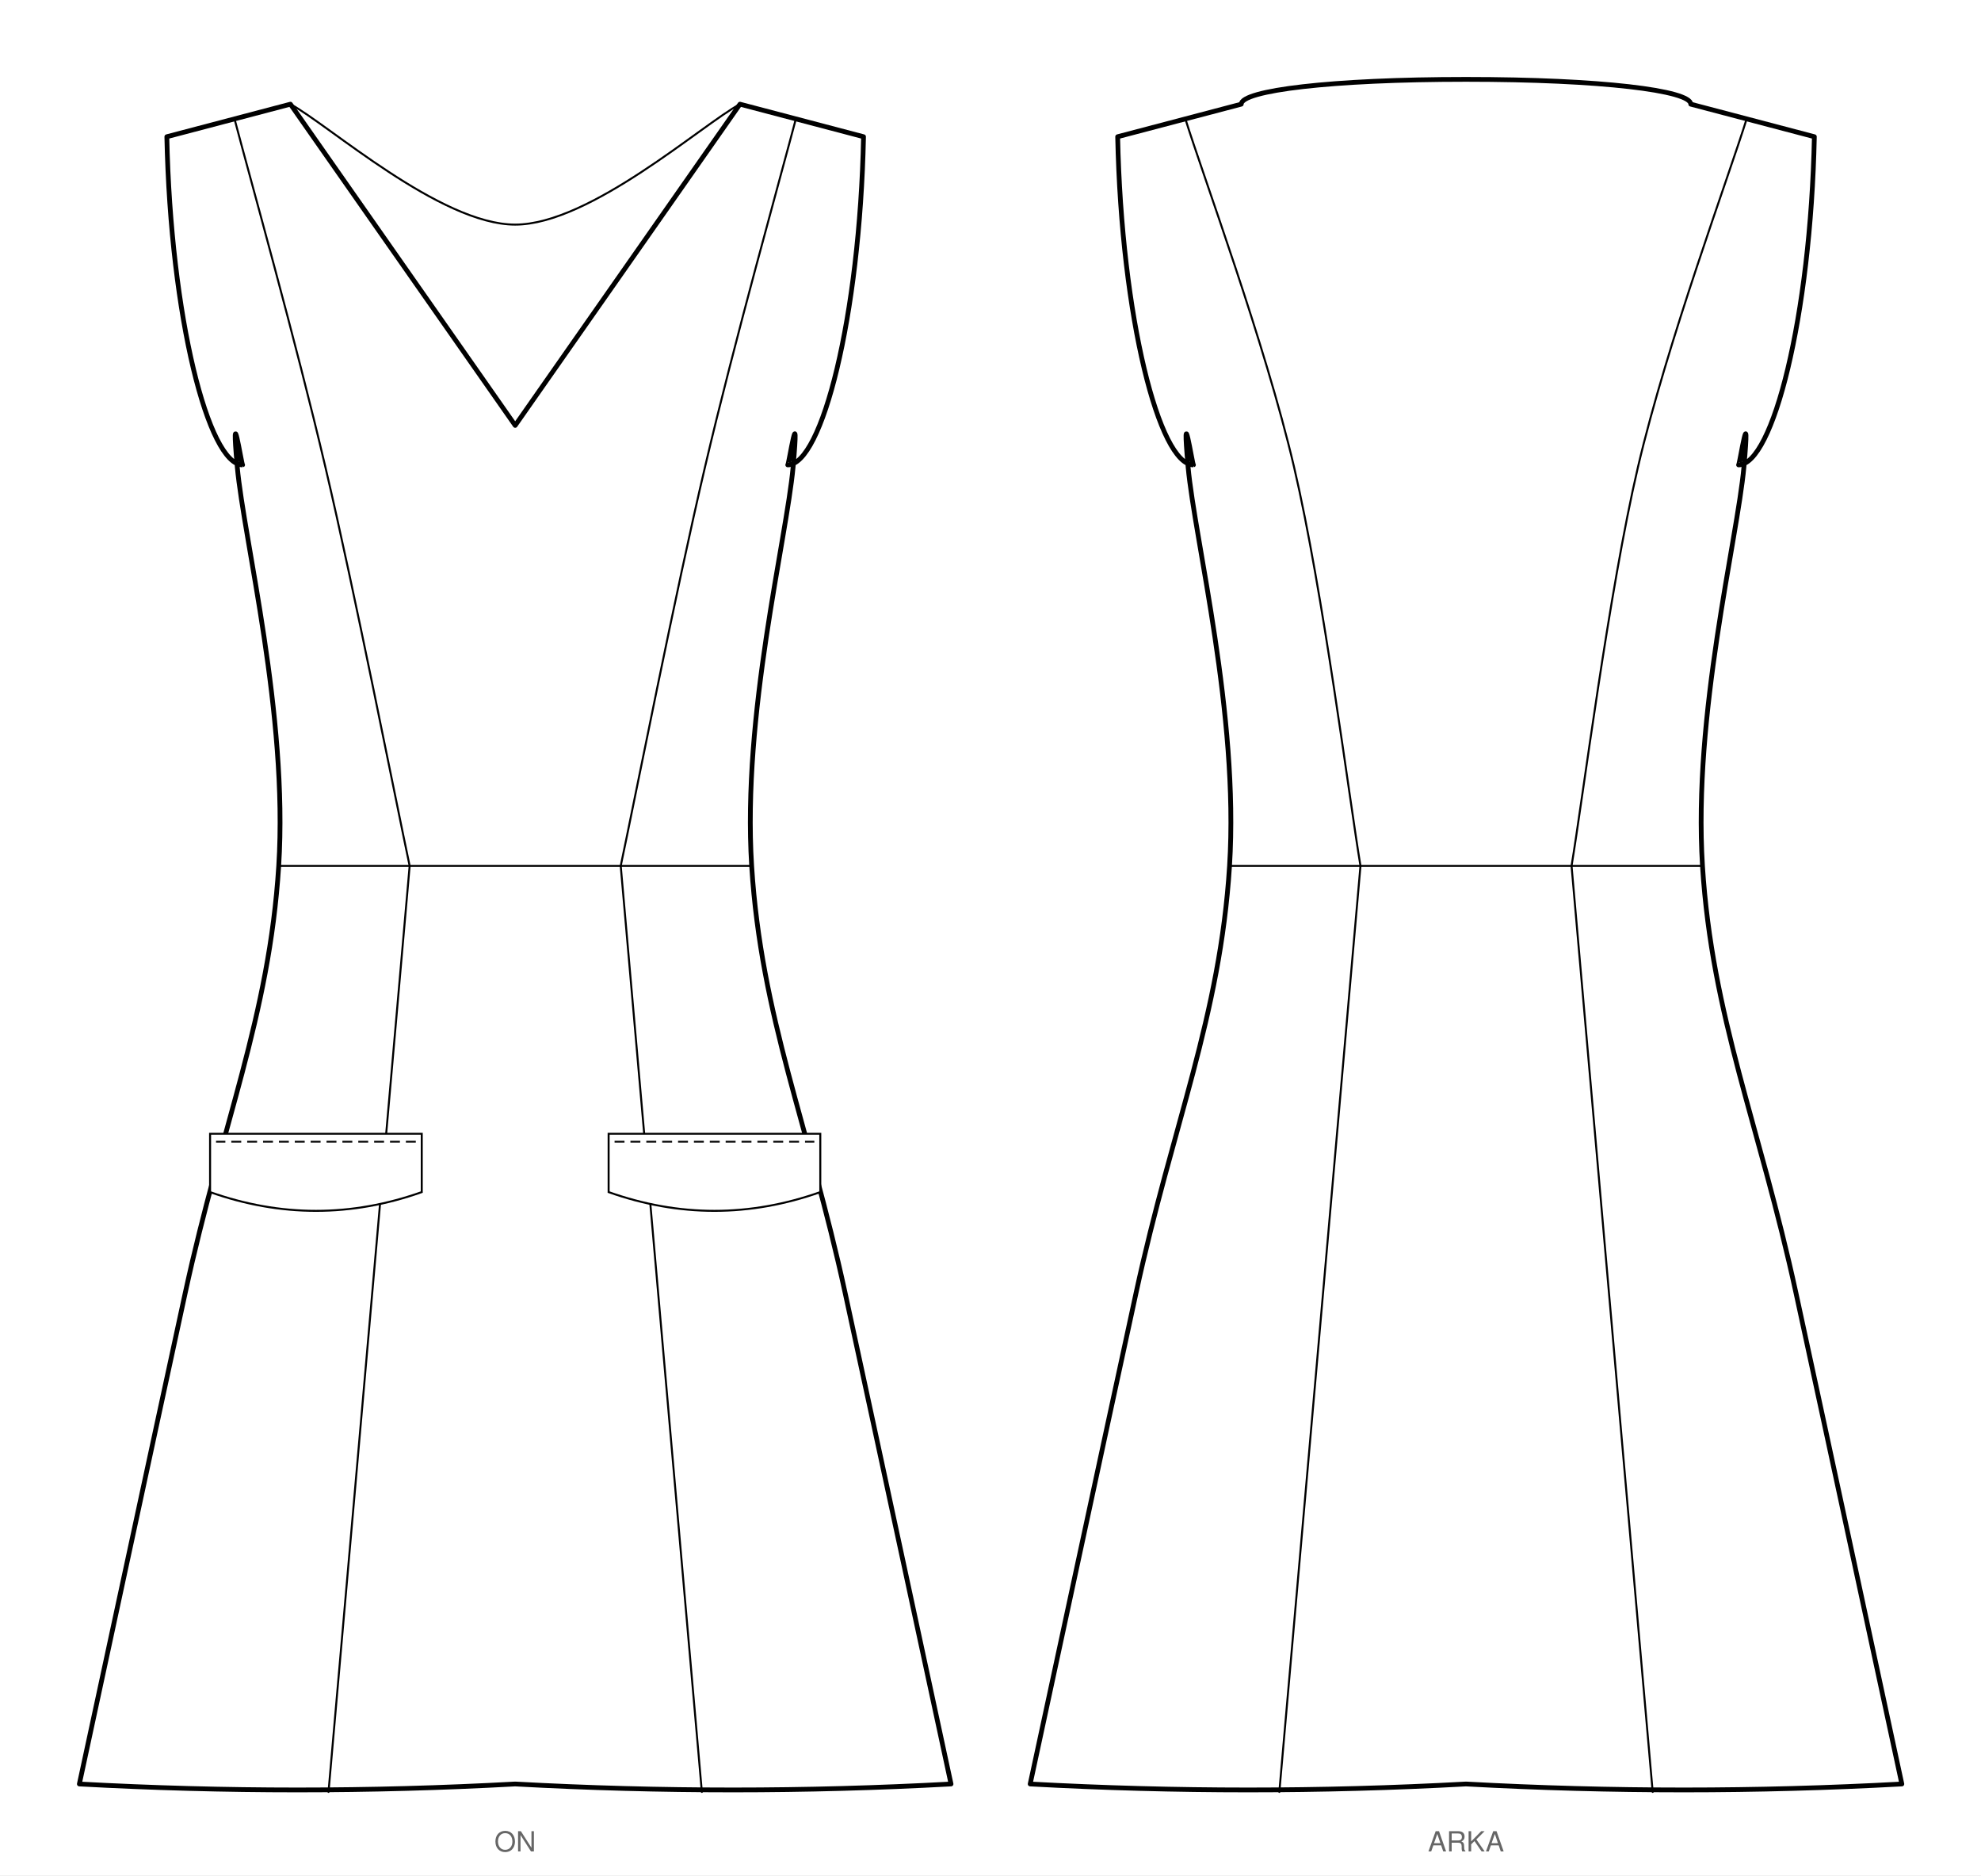
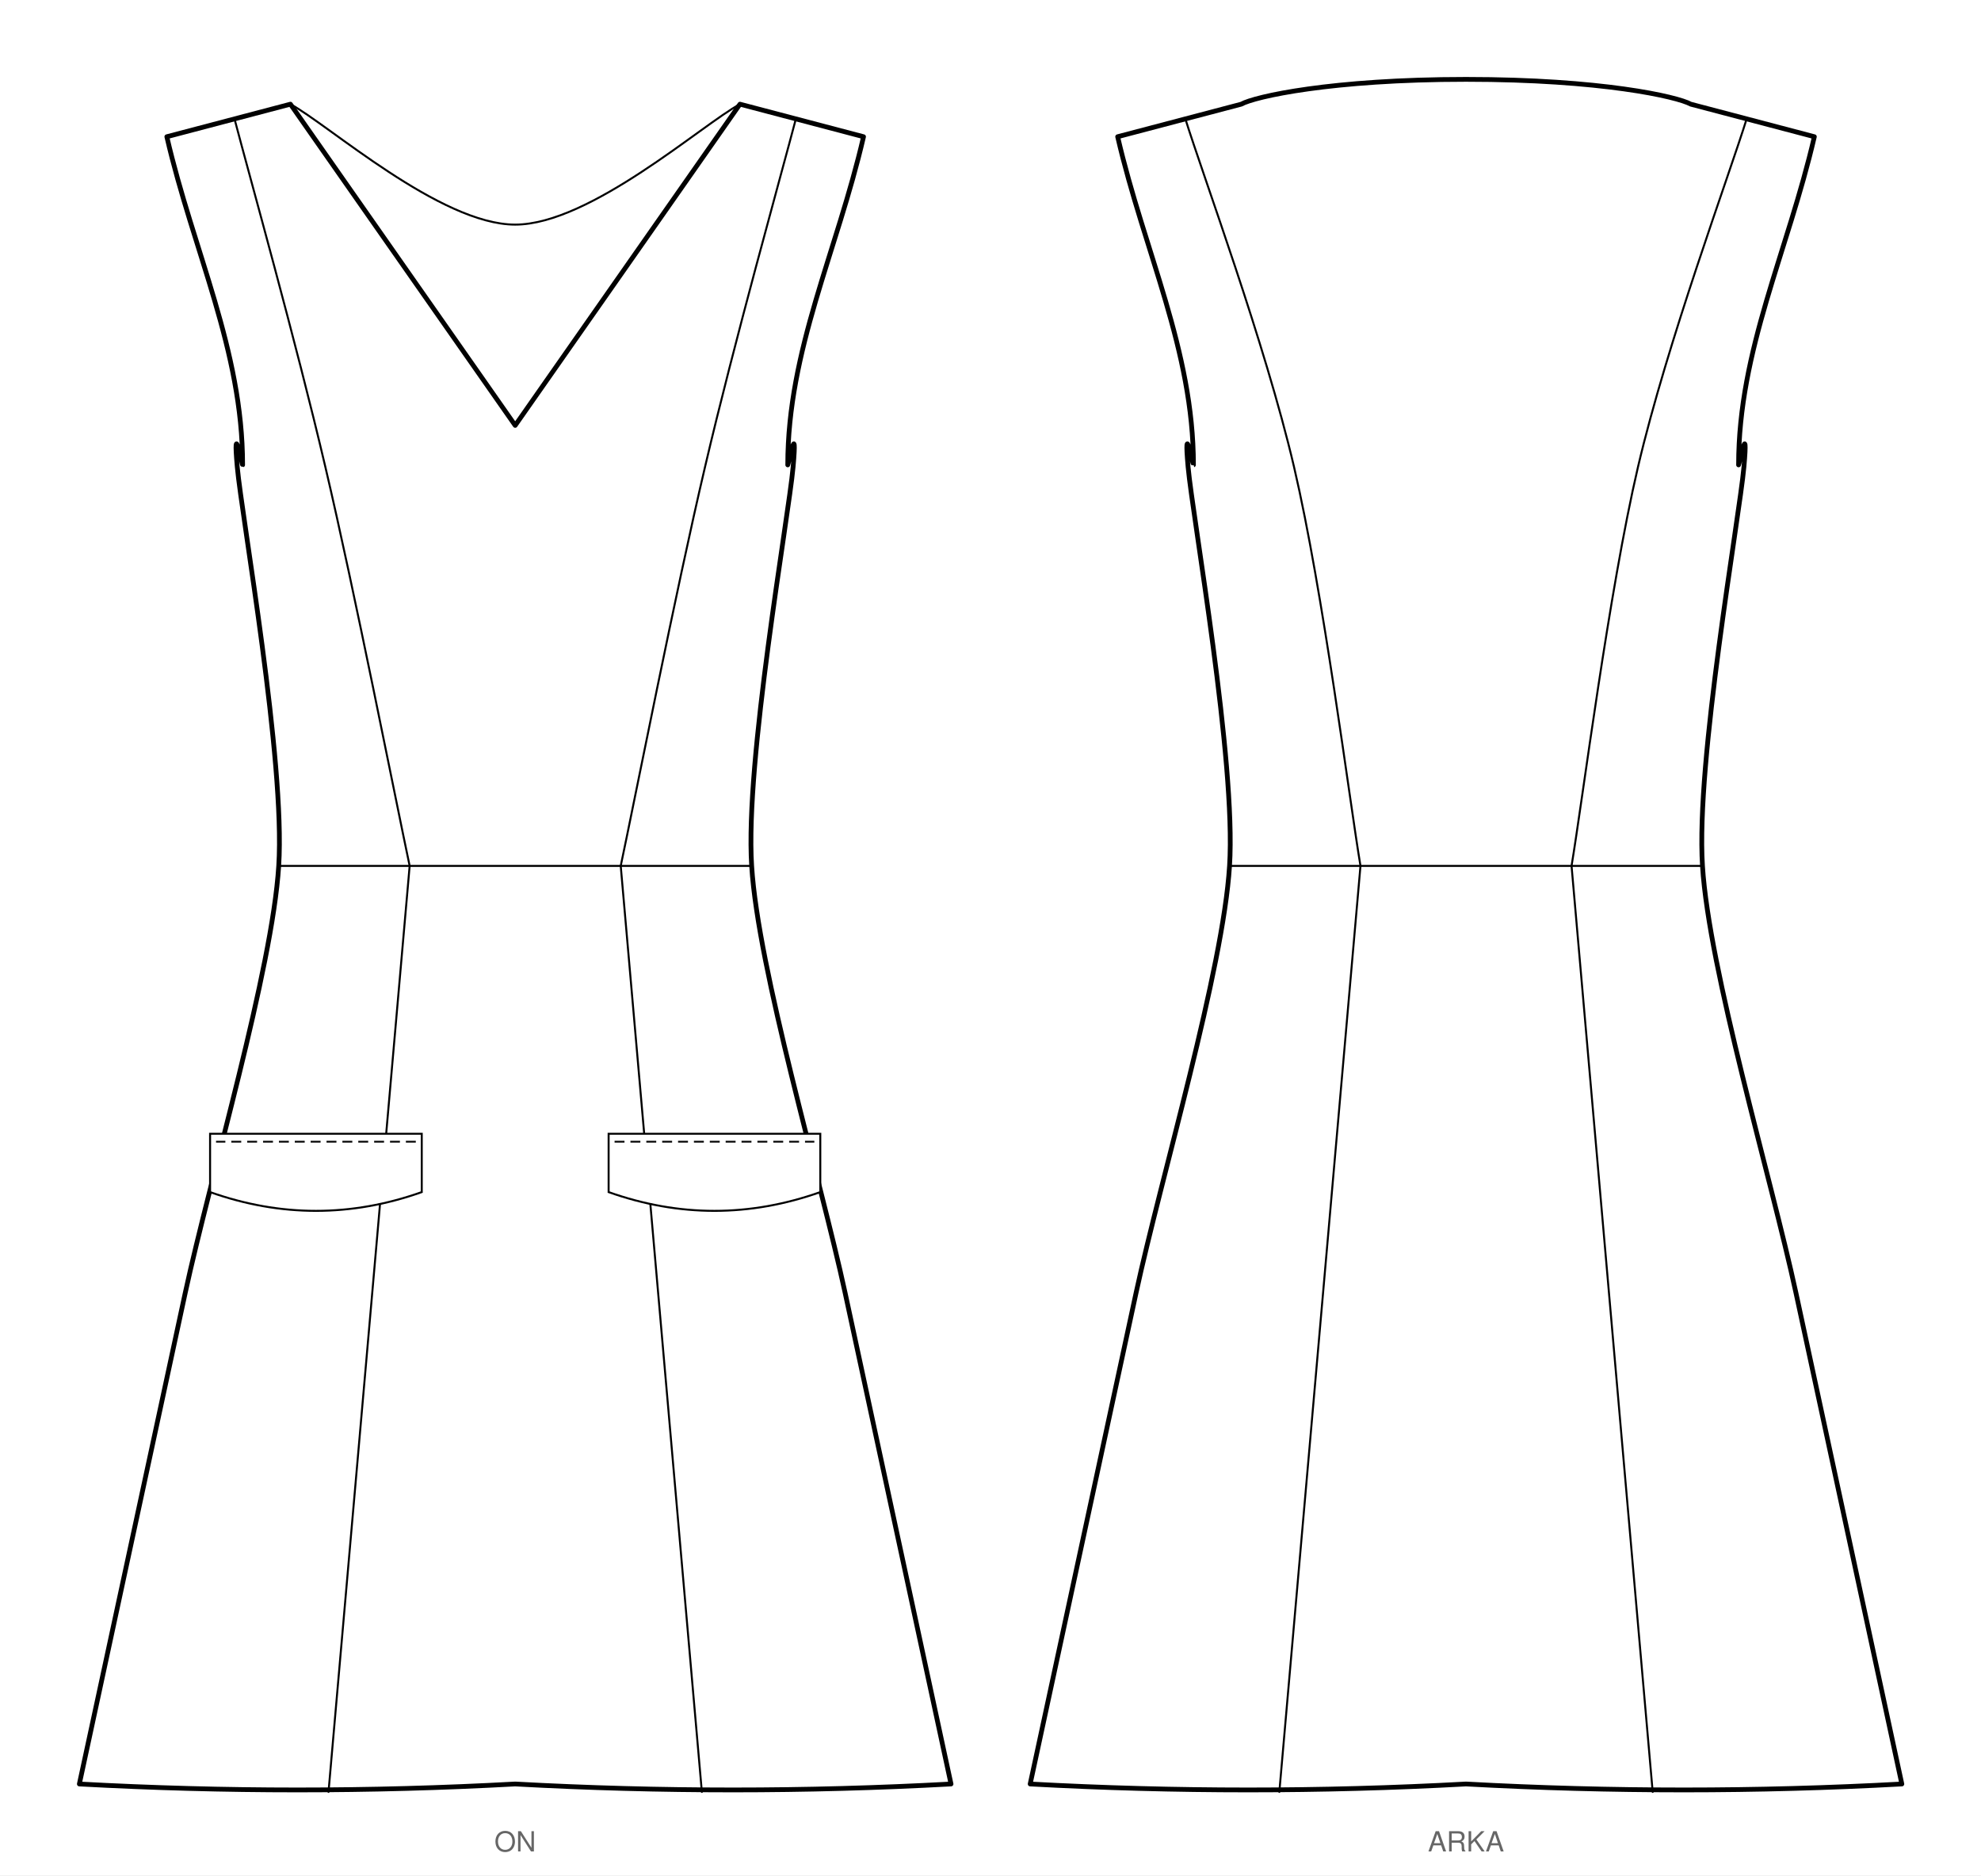
<svg xmlns="http://www.w3.org/2000/svg" viewBox="0 0 998.6 945.1" width="998.6mm" height="945.1mm" data-siluet="v1" data-kaynak="39a16500789d60ade863463e923744b761fbb0235add0c2cd7b955c725ff56e7">
  <rect width="998.6" height="945.1" fill="#fff" />
  <g transform="translate(259.7 22.0)" data-gorunum="on">
-     <path d="M 0.0 192.4 L 113.3 30.5 L 175.6 46.9 C 173.7 137.9 154.6 212.3 137.4 212.3 C 137.9 212.5 143.4 176.2 140.1 213.3 C 136.7 250.4 114.4 338.1 119.2 414.4 C 124.0 490.7 147.9 544.7 166.3 629.5 C 184.7 714.3 209.9 831.7 219.7 877.1 Q 109.8 883.1 0.0 877.1 Q -109.8 883.1 -219.7 877.1 C -209.9 831.7 -184.7 714.3 -166.3 629.5 C -147.9 544.7 -124.0 490.7 -119.2 414.4 C -114.4 338.1 -136.7 250.4 -140.1 213.3 C -143.4 176.2 -137.9 212.5 -137.4 212.3 C -154.6 212.3 -173.7 137.9 -175.6 46.9 L -113.3 30.5 L 0.0 192.4 Z" fill="#fff" stroke="#000" stroke-width="2.4" stroke-linejoin="round" />
+     <path d="M 0.0 192.4 L 113.3 30.5 L 175.6 46.9 C 162.2 104.8 137.4 154.4 137.4 212.3 C 137.7 212.4 142.4 187.7 140.1 213.3 C 137.8 238.9 115.8 361.7 119.2 414.4 C 122.5 467.1 153.6 570.9 166.3 629.5 C 179.0 688.1 212.9 845.8 219.7 877.1 Q 109.8 883.1 0.0 877.1 Q -109.8 883.1 -219.7 877.1 C -212.9 845.8 -179.0 688.1 -166.3 629.5 C -153.6 570.9 -122.5 467.1 -119.2 414.4 C -115.8 361.7 -137.8 238.9 -140.1 213.3 C -142.4 187.7 -137.7 212.4 -137.4 212.3 C -137.4 154.4 -162.2 104.8 -175.6 46.9 L -113.3 30.5 L 0.0 192.4 Z" fill="#fff" stroke="#000" stroke-width="2.4" stroke-linejoin="round" />
    <path d="M 141.6 37.5 C 133.9 66.8 110.4 150.5 95.7 213.3 C 80.9 276.1 60.3 380.9 53.2 414.4" fill="none" stroke="#000" stroke-width="1" stroke-linecap="round" />
    <path d="M -141.6 37.5 C -133.9 66.8 -110.4 150.5 -95.7 213.3 C -80.9 276.1 -60.3 380.9 -53.2 414.4" fill="none" stroke="#000" stroke-width="1" stroke-linecap="round" />
    <path d="M 53.2 414.4 L 94.1 881.1" fill="none" stroke="#000" stroke-width="1" stroke-linecap="round" />
    <path d="M -53.2 414.4 L -94.1 881.1" fill="none" stroke="#000" stroke-width="1" stroke-linecap="round" />
    <path d="M -119.2 414.4 L 119.2 414.4" fill="none" stroke="#000" stroke-width="1" stroke-linecap="round" />
    <path d="M -113.3 30.5 C -94.4 40.6 -37.8 91.2 0.0 91.2 C 37.8 91.2 94.4 40.6 113.3 30.5" fill="none" stroke="#000" stroke-width="1" stroke-linecap="round" />
    <path d="M 47.1 549.4 L 153.8 549.4 L 153.8 578.8 Q 100.4 597.7 47.1 578.8 Z" fill="#fff" stroke="#000" stroke-width="1" />
    <path d="M 50.1 553.4 L 150.8 553.4" fill="none" stroke="#000" stroke-width="0.9" stroke-dasharray="5,3" />
    <path d="M -47.1 549.4 L -153.8 549.4 L -153.8 578.8 Q -100.4 597.7 -47.1 578.8 Z" fill="#fff" stroke="#000" stroke-width="1" />
    <path d="M -50.1 553.4 L -150.8 553.4" fill="none" stroke="#000" stroke-width="0.9" stroke-dasharray="5,3" />
  </g>
  <text x="259.7" y="933.1" font-family="Helvetica, Arial, sans-serif" font-size="14" text-anchor="middle" fill="#666">ON</text>
  <g transform="translate(739.0 22.0)" data-gorunum="arka">
-     <path d="M 0.0 18.0 C 68.0 18.0 113.3 23.6 113.3 30.5 L 175.6 46.9 C 173.7 137.9 154.6 212.3 137.4 212.3 C 137.9 212.5 143.4 176.2 140.1 213.3 C 136.7 250.4 114.4 338.1 119.2 414.4 C 124.0 490.7 147.9 544.7 166.3 629.5 C 184.7 714.3 209.9 831.7 219.7 877.1 Q 109.8 883.1 0.0 877.1 Q -109.8 883.1 -219.7 877.1 C -209.9 831.7 -184.7 714.3 -166.3 629.5 C -147.9 544.7 -124.0 490.7 -119.2 414.4 C -114.4 338.1 -136.7 250.4 -140.1 213.3 C -143.4 176.2 -137.9 212.5 -137.4 212.3 C -154.6 212.3 -173.7 137.9 -175.6 46.9 L -113.3 30.5 C -113.3 23.6 -68.0 18.0 0.0 18.0 Z" fill="#fff" stroke="#000" stroke-width="2.4" stroke-linejoin="round" />
+     <path d="M 0.0 18.0 C 68.0 18.0 106.5 26.7 113.3 30.5 L 175.6 46.9 C 162.2 104.8 137.4 154.4 137.4 212.3 C 137.7 212.4 142.4 187.7 140.1 213.3 C 137.8 238.9 115.8 361.7 119.2 414.4 C 122.5 467.1 153.6 570.9 166.3 629.5 C 179.0 688.1 212.9 845.8 219.7 877.1 Q 109.8 883.1 0.0 877.1 Q -109.8 883.1 -219.7 877.1 C -212.9 845.8 -179.0 688.1 -166.3 629.5 C -153.6 570.9 -122.5 467.1 -119.2 414.4 C -115.8 361.7 -137.8 238.9 -140.1 213.3 C -142.4 187.7 -137.7 212.4 -137.4 212.3 C -137.4 154.4 -162.2 104.8 -175.6 46.9 L -113.3 30.5 C -106.5 26.7 -68.0 18.0 0.0 18.0 Z" fill="#fff" stroke="#000" stroke-width="2.4" stroke-linejoin="round" />
    <path d="M 141.6 37.5 C 132.5 66.8 101.4 150.5 86.7 213.3 C 72.0 276.1 58.8 380.9 53.2 414.4" fill="none" stroke="#000" stroke-width="1" stroke-linecap="round" />
    <path d="M -141.6 37.5 C -132.5 66.8 -101.4 150.5 -86.7 213.3 C -72.0 276.1 -58.8 380.9 -53.2 414.4" fill="none" stroke="#000" stroke-width="1" stroke-linecap="round" />
    <path d="M 53.2 414.4 L 94.1 881.1" fill="none" stroke="#000" stroke-width="1" stroke-linecap="round" />
    <path d="M -53.2 414.4 L -94.1 881.1" fill="none" stroke="#000" stroke-width="1" stroke-linecap="round" />
    <path d="M -119.2 414.4 L 119.2 414.4" fill="none" stroke="#000" stroke-width="1" stroke-linecap="round" />
  </g>
  <text x="739.0" y="933.1" font-family="Helvetica, Arial, sans-serif" font-size="14" text-anchor="middle" fill="#666">ARKA</text>
</svg>
